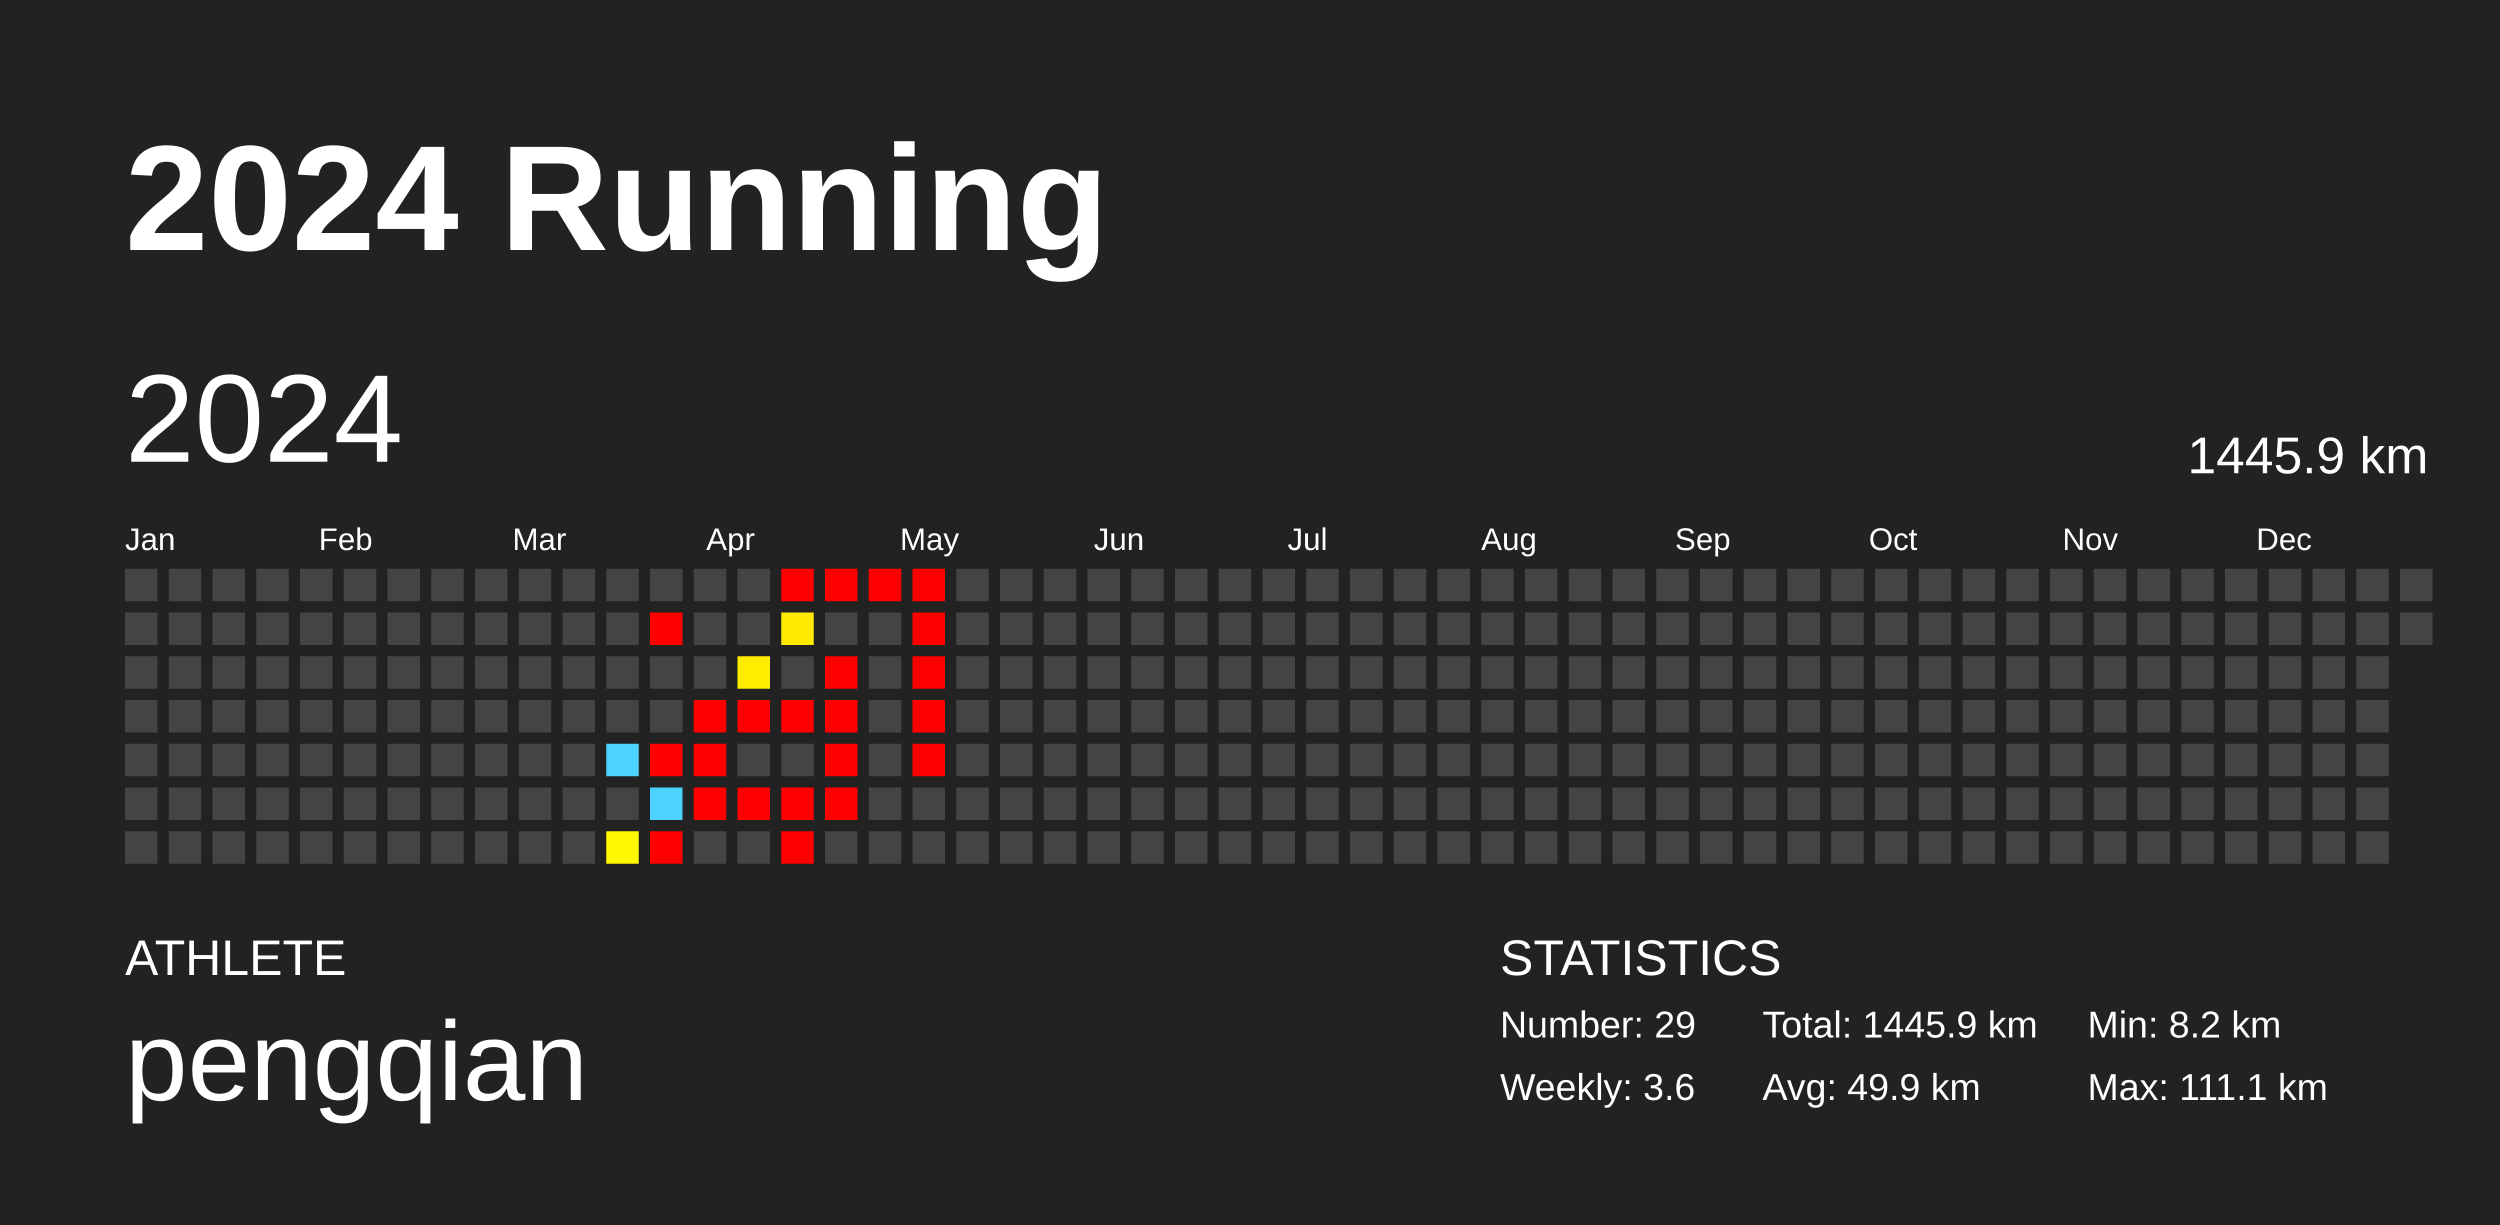
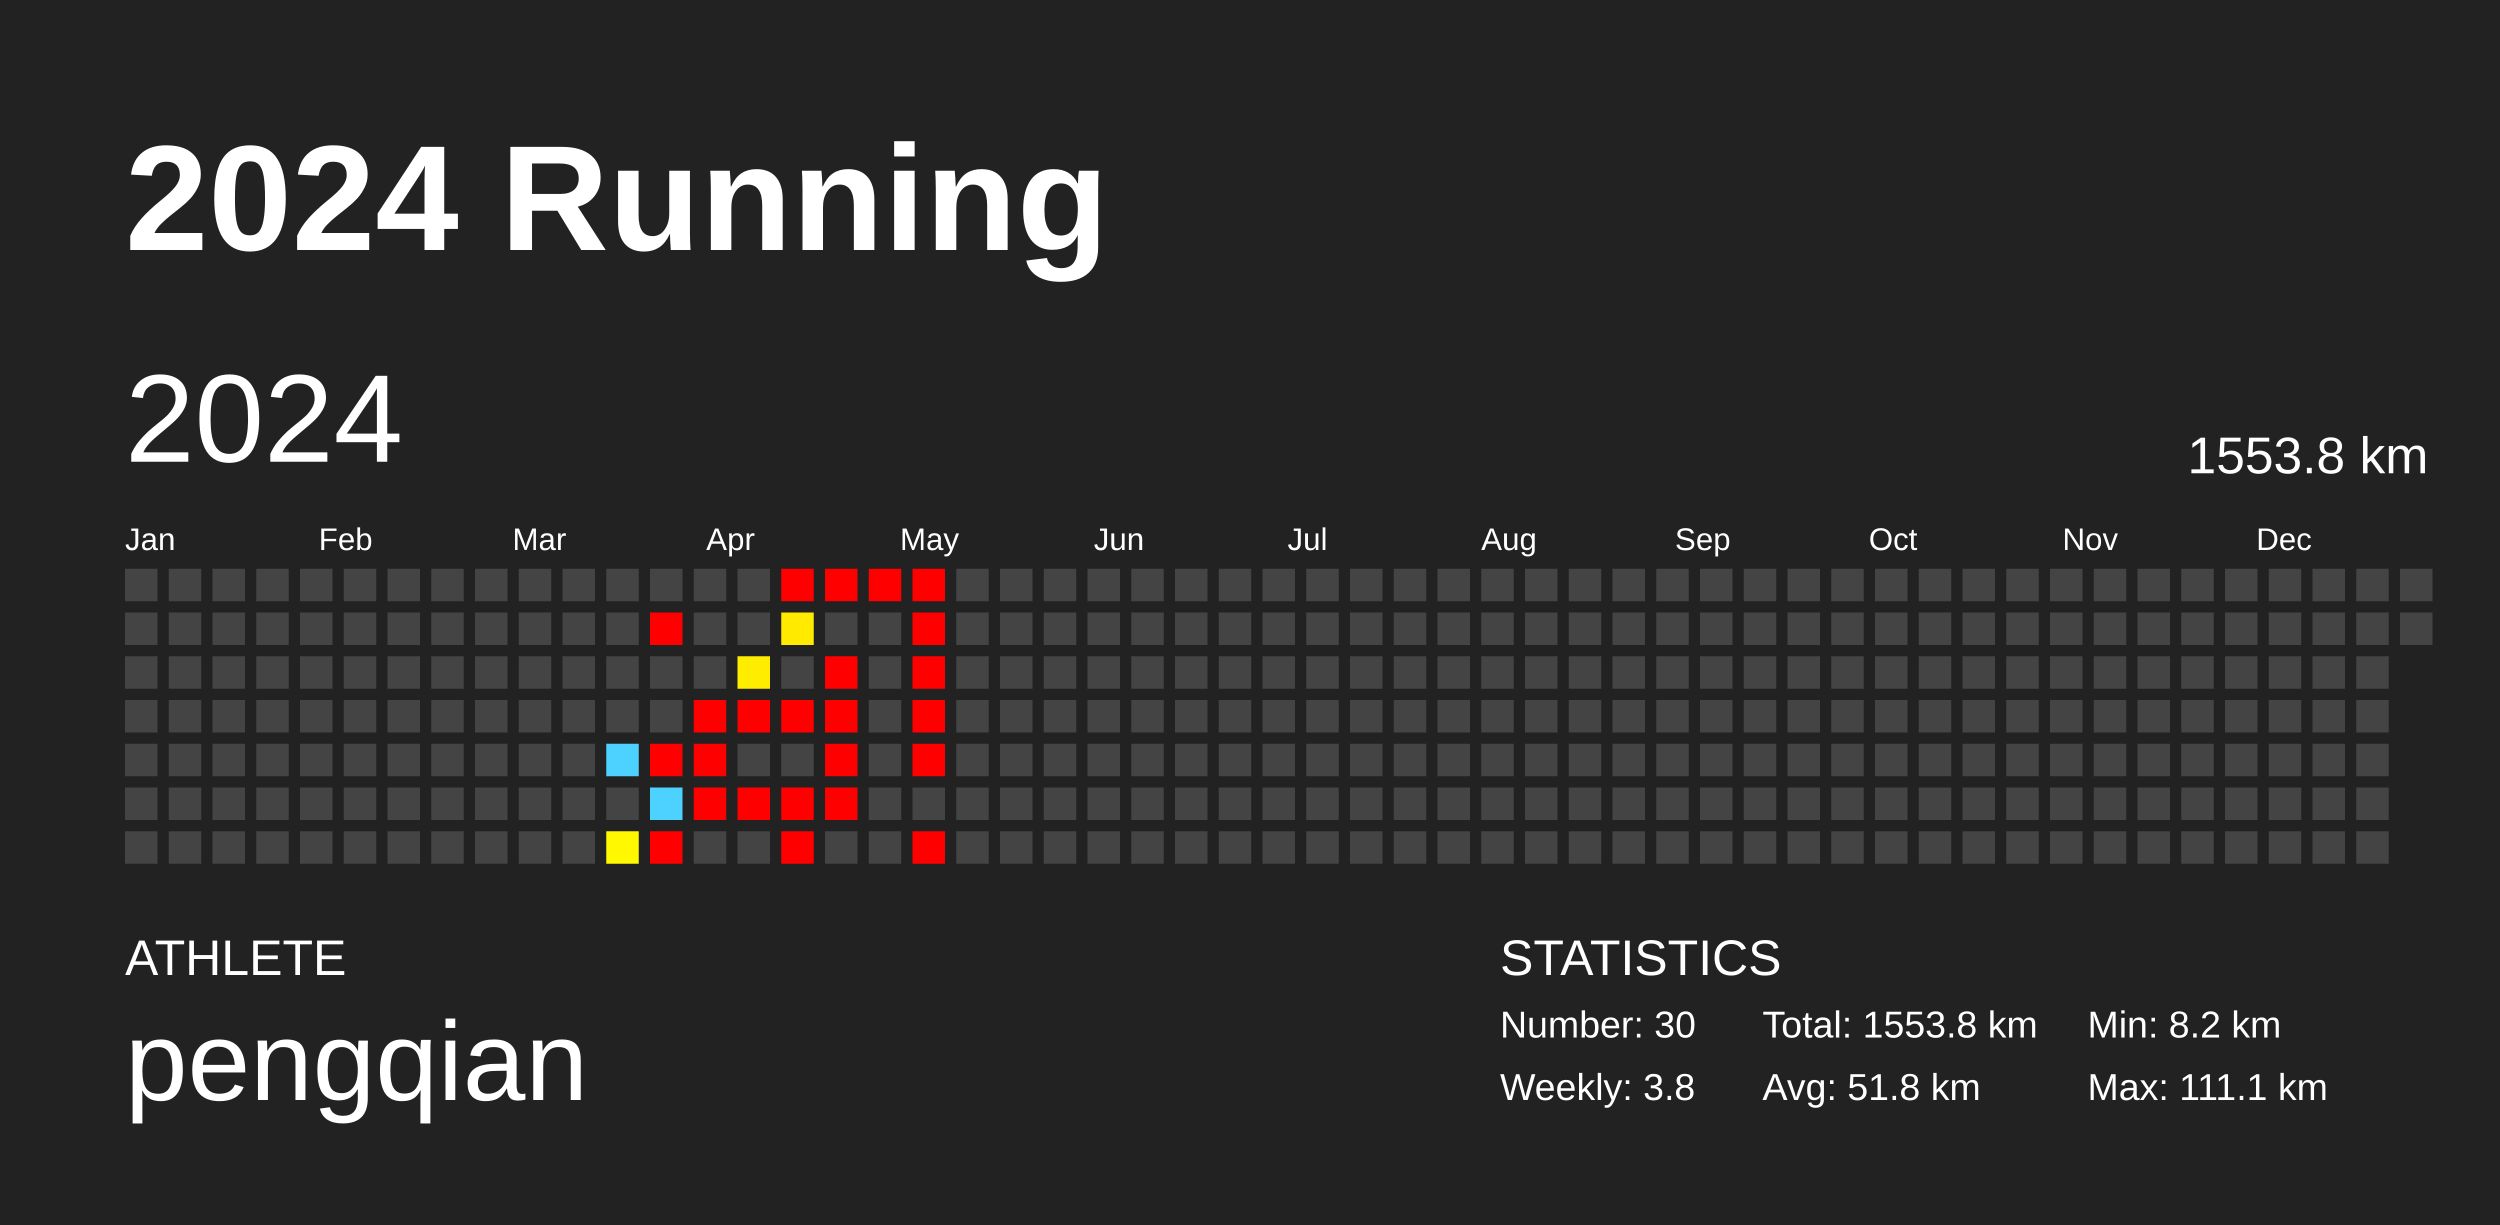
<svg xmlns="http://www.w3.org/2000/svg" baseProfile="full" height="98mm" version="1.1" viewBox="0,0,200,98" width="200mm">
  <defs />
  <rect fill="#222222" height="98" width="200" x="0" y="0" />
  <text fill="#FFFFFF" style="font-size:12px; font-family:Arial; font-weight:bold;" x="10" y="20">2024 Running</text>
  <text fill="#FFFFFF" style="font-size:4px; font-family:Arial" x="10" y="78">ATHLETE</text>
  <text fill="#FFFFFF" style="font-size:9px; font-family:Arial" x="10" y="88">pengqian</text>
  <text fill="#FFFFFF" style="font-size:4px; font-family:Arial" x="120" y="78">STATISTICS</text>
-   <text fill="#FFFFFF" style="font-size:3px; font-family:Arial" x="120" y="83">Number: 29</text>
-   <text fill="#FFFFFF" style="font-size:3px; font-family:Arial" x="120" y="88">Weekly: 3.6</text>
-   <text fill="#FFFFFF" style="font-size:3px; font-family:Arial" x="141" y="83">Total: 1445.9 km</text>
-   <text fill="#FFFFFF" style="font-size:3px; font-family:Arial" x="141" y="88">Avg: 49.9 km</text>
+   <text fill="#FFFFFF" style="font-size:3px; font-family:Arial" x="120" y="83">Number: 30</text>
+   <text fill="#FFFFFF" style="font-size:3px; font-family:Arial" x="120" y="88">Weekly: 3.8</text>
+   <text fill="#FFFFFF" style="font-size:3px; font-family:Arial" x="141" y="83">Total: 1553.8 km</text>
+   <text fill="#FFFFFF" style="font-size:3px; font-family:Arial" x="141" y="88">Avg: 51.8 km</text>
  <text fill="#FFFFFF" style="font-size:3px; font-family:Arial" x="167" y="83">Min: 8.2 km</text>
  <text fill="#FFFFFF" style="font-size:3px; font-family:Arial" x="167" y="88">Max: 111.1 km</text>
  <text dominant-baseline="hanging" fill="#FFFFFF" style="font-size:10.0px; font-family:Arial;" x="10" y="30">2024</text>
-   <text dominant-baseline="hanging" fill="#FFFFFF" style="font-size:4.125px; font-family:Arial;" x="175" y="35">1445.9 km</text>
+   <text dominant-baseline="hanging" fill="#FFFFFF" style="font-size:4.125px; font-family:Arial;" x="175" y="35">1553.8 km</text>
  <text fill="#FFFFFF" style="font-size:2.5px; font-family:Arial" x="10.0" y="44">Jan</text>
  <text fill="#FFFFFF" style="font-size:2.5px; font-family:Arial" x="25.5" y="44">Feb</text>
  <text fill="#FFFFFF" style="font-size:2.5px; font-family:Arial" x="41.0" y="44">Mar</text>
  <text fill="#FFFFFF" style="font-size:2.5px; font-family:Arial" x="56.5" y="44">Apr</text>
  <text fill="#FFFFFF" style="font-size:2.5px; font-family:Arial" x="72.0" y="44">May</text>
  <text fill="#FFFFFF" style="font-size:2.5px; font-family:Arial" x="87.5" y="44">Jun</text>
  <text fill="#FFFFFF" style="font-size:2.5px; font-family:Arial" x="103.0" y="44">Jul</text>
  <text fill="#FFFFFF" style="font-size:2.5px; font-family:Arial" x="118.5" y="44">Aug</text>
  <text fill="#FFFFFF" style="font-size:2.5px; font-family:Arial" x="134.0" y="44">Sep</text>
  <text fill="#FFFFFF" style="font-size:2.5px; font-family:Arial" x="149.5" y="44">Oct</text>
  <text fill="#FFFFFF" style="font-size:2.5px; font-family:Arial" x="165.0" y="44">Nov</text>
  <text fill="#FFFFFF" style="font-size:2.5px; font-family:Arial" x="180.5" y="44">Dec</text>
  <rect fill="#444444" height="2.6" width="2.6" x="10.0" y="45.5" />
  <rect fill="#444444" height="2.6" width="2.6" x="10.0" y="49.0" />
  <rect fill="#444444" height="2.6" width="2.6" x="10.0" y="52.5" />
  <rect fill="#444444" height="2.6" width="2.6" x="10.0" y="56.0" />
  <rect fill="#444444" height="2.6" width="2.6" x="10.0" y="59.5" />
  <rect fill="#444444" height="2.6" width="2.6" x="10.0" y="63.0" />
  <rect fill="#444444" height="2.6" width="2.6" x="10.0" y="66.5" />
  <rect fill="#444444" height="2.6" width="2.6" x="13.5" y="45.5" />
  <rect fill="#444444" height="2.6" width="2.6" x="13.5" y="49.0" />
  <rect fill="#444444" height="2.6" width="2.6" x="13.5" y="52.5" />
  <rect fill="#444444" height="2.6" width="2.6" x="13.5" y="56.0" />
  <rect fill="#444444" height="2.6" width="2.6" x="13.5" y="59.5" />
  <rect fill="#444444" height="2.6" width="2.6" x="13.5" y="63.0" />
  <rect fill="#444444" height="2.6" width="2.6" x="13.5" y="66.5" />
  <rect fill="#444444" height="2.6" width="2.6" x="17.0" y="45.5" />
  <rect fill="#444444" height="2.6" width="2.6" x="17.0" y="49.0" />
  <rect fill="#444444" height="2.6" width="2.6" x="17.0" y="52.5" />
  <rect fill="#444444" height="2.6" width="2.6" x="17.0" y="56.0" />
  <rect fill="#444444" height="2.6" width="2.6" x="17.0" y="59.5" />
  <rect fill="#444444" height="2.6" width="2.6" x="17.0" y="63.0" />
  <rect fill="#444444" height="2.6" width="2.6" x="17.0" y="66.5" />
  <rect fill="#444444" height="2.6" width="2.6" x="20.5" y="45.5" />
  <rect fill="#444444" height="2.6" width="2.6" x="20.5" y="49.0" />
  <rect fill="#444444" height="2.6" width="2.6" x="20.5" y="52.5" />
  <rect fill="#444444" height="2.6" width="2.6" x="20.5" y="56.0" />
  <rect fill="#444444" height="2.6" width="2.6" x="20.5" y="59.5" />
  <rect fill="#444444" height="2.6" width="2.6" x="20.5" y="63.0" />
  <rect fill="#444444" height="2.6" width="2.6" x="20.5" y="66.5" />
  <rect fill="#444444" height="2.6" width="2.6" x="24.0" y="45.5" />
  <rect fill="#444444" height="2.6" width="2.6" x="24.0" y="49.0" />
  <rect fill="#444444" height="2.6" width="2.6" x="24.0" y="52.5" />
  <rect fill="#444444" height="2.6" width="2.6" x="24.0" y="56.0" />
  <rect fill="#444444" height="2.6" width="2.6" x="24.0" y="59.5" />
  <rect fill="#444444" height="2.6" width="2.6" x="24.0" y="63.0" />
  <rect fill="#444444" height="2.6" width="2.6" x="24.0" y="66.5" />
  <rect fill="#444444" height="2.6" width="2.6" x="27.5" y="45.5" />
  <rect fill="#444444" height="2.6" width="2.6" x="27.5" y="49.0" />
  <rect fill="#444444" height="2.6" width="2.6" x="27.5" y="52.5" />
  <rect fill="#444444" height="2.6" width="2.6" x="27.5" y="56.0" />
  <rect fill="#444444" height="2.6" width="2.6" x="27.5" y="59.5" />
  <rect fill="#444444" height="2.6" width="2.6" x="27.5" y="63.0" />
  <rect fill="#444444" height="2.6" width="2.6" x="27.5" y="66.5" />
  <rect fill="#444444" height="2.6" width="2.6" x="31.0" y="45.5" />
  <rect fill="#444444" height="2.6" width="2.6" x="31.0" y="49.0" />
  <rect fill="#444444" height="2.6" width="2.6" x="31.0" y="52.5" />
  <rect fill="#444444" height="2.6" width="2.6" x="31.0" y="56.0" />
  <rect fill="#444444" height="2.6" width="2.6" x="31.0" y="59.5" />
  <rect fill="#444444" height="2.6" width="2.6" x="31.0" y="63.0" />
  <rect fill="#444444" height="2.6" width="2.6" x="31.0" y="66.5" />
  <rect fill="#444444" height="2.6" width="2.6" x="34.5" y="45.5" />
  <rect fill="#444444" height="2.6" width="2.6" x="34.5" y="49.0" />
  <rect fill="#444444" height="2.6" width="2.6" x="34.5" y="52.5" />
  <rect fill="#444444" height="2.6" width="2.6" x="34.5" y="56.0" />
  <rect fill="#444444" height="2.6" width="2.6" x="34.5" y="59.5" />
  <rect fill="#444444" height="2.6" width="2.6" x="34.5" y="63.0" />
  <rect fill="#444444" height="2.6" width="2.6" x="34.5" y="66.5" />
  <rect fill="#444444" height="2.6" width="2.6" x="38.0" y="45.5" />
  <rect fill="#444444" height="2.6" width="2.6" x="38.0" y="49.0" />
  <rect fill="#444444" height="2.6" width="2.6" x="38.0" y="52.5" />
  <rect fill="#444444" height="2.6" width="2.6" x="38.0" y="56.0" />
  <rect fill="#444444" height="2.6" width="2.6" x="38.0" y="59.5" />
  <rect fill="#444444" height="2.6" width="2.6" x="38.0" y="63.0" />
  <rect fill="#444444" height="2.6" width="2.6" x="38.0" y="66.5" />
  <rect fill="#444444" height="2.6" width="2.6" x="41.5" y="45.5" />
  <rect fill="#444444" height="2.6" width="2.6" x="41.5" y="49.0" />
  <rect fill="#444444" height="2.6" width="2.6" x="41.5" y="52.5" />
  <rect fill="#444444" height="2.6" width="2.6" x="41.5" y="56.0" />
  <rect fill="#444444" height="2.6" width="2.6" x="41.5" y="59.5" />
  <rect fill="#444444" height="2.6" width="2.6" x="41.5" y="63.0" />
  <rect fill="#444444" height="2.6" width="2.6" x="41.5" y="66.5" />
  <rect fill="#444444" height="2.6" width="2.6" x="45.0" y="45.5" />
  <rect fill="#444444" height="2.6" width="2.6" x="45.0" y="49.0" />
  <rect fill="#444444" height="2.6" width="2.6" x="45.0" y="52.5" />
  <rect fill="#444444" height="2.6" width="2.6" x="45.0" y="56.0" />
  <rect fill="#444444" height="2.6" width="2.6" x="45.0" y="59.5" />
  <rect fill="#444444" height="2.6" width="2.6" x="45.0" y="63.0" />
  <rect fill="#444444" height="2.6" width="2.6" x="45.0" y="66.5" />
  <rect fill="#444444" height="2.6" width="2.6" x="48.5" y="45.5" />
  <rect fill="#444444" height="2.6" width="2.6" x="48.5" y="49.0" />
  <rect fill="#444444" height="2.6" width="2.6" x="48.5" y="52.5" />
  <rect fill="#444444" height="2.6" width="2.6" x="48.5" y="56.0" />
  <rect fill="#4dd2ff" height="2.6" width="2.6" x="48.5" y="59.5" />
  <rect fill="#444444" height="2.6" width="2.6" x="48.5" y="63.0" />
  <rect fill="#fff800" height="2.6" width="2.6" x="48.5" y="66.5" />
  <rect fill="#444444" height="2.6" width="2.6" x="52.0" y="45.5" />
  <rect fill="red" height="2.6" width="2.6" x="52.0" y="49.0" />
  <rect fill="#444444" height="2.6" width="2.6" x="52.0" y="52.5" />
  <rect fill="#444444" height="2.6" width="2.6" x="52.0" y="56.0" />
  <rect fill="red" height="2.6" width="2.6" x="52.0" y="59.5" />
  <rect fill="#4dd2ff" height="2.6" width="2.6" x="52.0" y="63.0" />
  <rect fill="red" height="2.6" width="2.6" x="52.0" y="66.5" />
  <rect fill="#444444" height="2.6" width="2.6" x="55.5" y="45.5" />
  <rect fill="#444444" height="2.6" width="2.6" x="55.5" y="49.0" />
  <rect fill="#444444" height="2.6" width="2.6" x="55.5" y="52.5" />
  <rect fill="red" height="2.6" width="2.6" x="55.5" y="56.0" />
  <rect fill="red" height="2.6" width="2.6" x="55.5" y="59.5" />
  <rect fill="red" height="2.6" width="2.6" x="55.5" y="63.0" />
  <rect fill="#444444" height="2.6" width="2.6" x="55.5" y="66.5" />
  <rect fill="#444444" height="2.6" width="2.6" x="59.0" y="45.5" />
  <rect fill="#444444" height="2.6" width="2.6" x="59.0" y="49.0" />
  <rect fill="#ffed00" height="2.6" width="2.6" x="59.0" y="52.5" />
  <rect fill="red" height="2.6" width="2.6" x="59.0" y="56.0" />
  <rect fill="#444444" height="2.6" width="2.6" x="59.0" y="59.5" />
  <rect fill="red" height="2.6" width="2.6" x="59.0" y="63.0" />
  <rect fill="#444444" height="2.6" width="2.6" x="59.0" y="66.5" />
  <rect fill="red" height="2.6" width="2.6" x="62.5" y="45.5" />
  <rect fill="#ffea00" height="2.6" width="2.6" x="62.5" y="49.0" />
  <rect fill="#444444" height="2.6" width="2.6" x="62.5" y="52.5" />
  <rect fill="red" height="2.6" width="2.6" x="62.5" y="56.0" />
  <rect fill="#444444" height="2.6" width="2.6" x="62.5" y="59.5" />
  <rect fill="red" height="2.6" width="2.6" x="62.5" y="63.0" />
  <rect fill="red" height="2.6" width="2.6" x="62.5" y="66.5" />
  <rect fill="red" height="2.6" width="2.6" x="66.0" y="45.5" />
  <rect fill="#444444" height="2.6" width="2.6" x="66.0" y="49.0" />
  <rect fill="red" height="2.6" width="2.6" x="66.0" y="52.5" />
  <rect fill="red" height="2.6" width="2.6" x="66.0" y="56.0" />
  <rect fill="red" height="2.6" width="2.6" x="66.0" y="59.5" />
  <rect fill="red" height="2.6" width="2.6" x="66.0" y="63.0" />
  <rect fill="#444444" height="2.6" width="2.6" x="66.0" y="66.5" />
  <rect fill="red" height="2.6" width="2.6" x="69.5" y="45.5" />
  <rect fill="#444444" height="2.6" width="2.6" x="69.5" y="49.0" />
  <rect fill="#444444" height="2.6" width="2.6" x="69.5" y="52.5" />
  <rect fill="#444444" height="2.6" width="2.6" x="69.5" y="56.0" />
  <rect fill="#444444" height="2.6" width="2.6" x="69.5" y="59.5" />
  <rect fill="#444444" height="2.6" width="2.6" x="69.5" y="63.0" />
  <rect fill="#444444" height="2.6" width="2.6" x="69.5" y="66.5" />
  <rect fill="red" height="2.6" width="2.6" x="73.0" y="45.5" />
  <rect fill="red" height="2.6" width="2.6" x="73.0" y="49.0" />
  <rect fill="red" height="2.6" width="2.6" x="73.0" y="52.5" />
  <rect fill="red" height="2.6" width="2.6" x="73.0" y="56.0" />
  <rect fill="red" height="2.6" width="2.6" x="73.0" y="59.5" />
  <rect fill="#444444" height="2.6" width="2.6" x="73.0" y="63.0" />
-   <rect fill="#444444" height="2.6" width="2.6" x="73.0" y="66.5" />
+   <rect fill="red" height="2.6" width="2.6" x="73.0" y="66.5" />
  <rect fill="#444444" height="2.6" width="2.6" x="76.5" y="45.5" />
  <rect fill="#444444" height="2.6" width="2.6" x="76.5" y="49.0" />
  <rect fill="#444444" height="2.6" width="2.6" x="76.5" y="52.5" />
  <rect fill="#444444" height="2.6" width="2.6" x="76.5" y="56.0" />
  <rect fill="#444444" height="2.6" width="2.6" x="76.5" y="59.5" />
  <rect fill="#444444" height="2.6" width="2.6" x="76.5" y="63.0" />
  <rect fill="#444444" height="2.6" width="2.6" x="76.5" y="66.5" />
  <rect fill="#444444" height="2.6" width="2.6" x="80.0" y="45.5" />
  <rect fill="#444444" height="2.6" width="2.6" x="80.0" y="49.0" />
  <rect fill="#444444" height="2.6" width="2.6" x="80.0" y="52.5" />
  <rect fill="#444444" height="2.6" width="2.6" x="80.0" y="56.0" />
  <rect fill="#444444" height="2.6" width="2.6" x="80.0" y="59.5" />
  <rect fill="#444444" height="2.6" width="2.6" x="80.0" y="63.0" />
  <rect fill="#444444" height="2.6" width="2.6" x="80.0" y="66.5" />
  <rect fill="#444444" height="2.6" width="2.6" x="83.5" y="45.5" />
  <rect fill="#444444" height="2.6" width="2.6" x="83.5" y="49.0" />
  <rect fill="#444444" height="2.6" width="2.6" x="83.5" y="52.5" />
  <rect fill="#444444" height="2.6" width="2.6" x="83.5" y="56.0" />
  <rect fill="#444444" height="2.6" width="2.6" x="83.5" y="59.5" />
  <rect fill="#444444" height="2.6" width="2.6" x="83.5" y="63.0" />
  <rect fill="#444444" height="2.6" width="2.6" x="83.5" y="66.5" />
  <rect fill="#444444" height="2.6" width="2.6" x="87.0" y="45.5" />
  <rect fill="#444444" height="2.6" width="2.6" x="87.0" y="49.0" />
  <rect fill="#444444" height="2.6" width="2.6" x="87.0" y="52.5" />
  <rect fill="#444444" height="2.6" width="2.6" x="87.0" y="56.0" />
  <rect fill="#444444" height="2.6" width="2.6" x="87.0" y="59.5" />
  <rect fill="#444444" height="2.6" width="2.6" x="87.0" y="63.0" />
  <rect fill="#444444" height="2.6" width="2.6" x="87.0" y="66.5" />
  <rect fill="#444444" height="2.6" width="2.6" x="90.5" y="45.5" />
  <rect fill="#444444" height="2.6" width="2.6" x="90.5" y="49.0" />
  <rect fill="#444444" height="2.6" width="2.6" x="90.5" y="52.5" />
  <rect fill="#444444" height="2.6" width="2.6" x="90.5" y="56.0" />
  <rect fill="#444444" height="2.6" width="2.6" x="90.5" y="59.5" />
  <rect fill="#444444" height="2.6" width="2.6" x="90.5" y="63.0" />
  <rect fill="#444444" height="2.6" width="2.6" x="90.5" y="66.5" />
  <rect fill="#444444" height="2.6" width="2.6" x="94.0" y="45.5" />
  <rect fill="#444444" height="2.6" width="2.6" x="94.0" y="49.0" />
  <rect fill="#444444" height="2.6" width="2.6" x="94.0" y="52.5" />
  <rect fill="#444444" height="2.6" width="2.6" x="94.0" y="56.0" />
  <rect fill="#444444" height="2.6" width="2.6" x="94.0" y="59.5" />
  <rect fill="#444444" height="2.6" width="2.6" x="94.0" y="63.0" />
  <rect fill="#444444" height="2.6" width="2.6" x="94.0" y="66.5" />
  <rect fill="#444444" height="2.6" width="2.6" x="97.5" y="45.5" />
  <rect fill="#444444" height="2.6" width="2.6" x="97.5" y="49.0" />
  <rect fill="#444444" height="2.6" width="2.6" x="97.5" y="52.5" />
  <rect fill="#444444" height="2.6" width="2.6" x="97.5" y="56.0" />
  <rect fill="#444444" height="2.6" width="2.6" x="97.5" y="59.5" />
  <rect fill="#444444" height="2.6" width="2.6" x="97.5" y="63.0" />
  <rect fill="#444444" height="2.6" width="2.6" x="97.5" y="66.5" />
  <rect fill="#444444" height="2.6" width="2.6" x="101.0" y="45.5" />
  <rect fill="#444444" height="2.6" width="2.6" x="101.0" y="49.0" />
  <rect fill="#444444" height="2.6" width="2.6" x="101.0" y="52.5" />
  <rect fill="#444444" height="2.6" width="2.6" x="101.0" y="56.0" />
  <rect fill="#444444" height="2.6" width="2.6" x="101.0" y="59.5" />
  <rect fill="#444444" height="2.6" width="2.6" x="101.0" y="63.0" />
  <rect fill="#444444" height="2.6" width="2.6" x="101.0" y="66.5" />
  <rect fill="#444444" height="2.6" width="2.6" x="104.5" y="45.5" />
  <rect fill="#444444" height="2.6" width="2.6" x="104.5" y="49.0" />
  <rect fill="#444444" height="2.6" width="2.6" x="104.5" y="52.5" />
  <rect fill="#444444" height="2.6" width="2.6" x="104.5" y="56.0" />
  <rect fill="#444444" height="2.6" width="2.6" x="104.5" y="59.5" />
  <rect fill="#444444" height="2.6" width="2.6" x="104.5" y="63.0" />
  <rect fill="#444444" height="2.6" width="2.6" x="104.5" y="66.5" />
  <rect fill="#444444" height="2.6" width="2.6" x="108.0" y="45.5" />
  <rect fill="#444444" height="2.6" width="2.6" x="108.0" y="49.0" />
  <rect fill="#444444" height="2.6" width="2.6" x="108.0" y="52.5" />
  <rect fill="#444444" height="2.6" width="2.6" x="108.0" y="56.0" />
  <rect fill="#444444" height="2.6" width="2.6" x="108.0" y="59.5" />
  <rect fill="#444444" height="2.6" width="2.6" x="108.0" y="63.0" />
  <rect fill="#444444" height="2.6" width="2.6" x="108.0" y="66.5" />
  <rect fill="#444444" height="2.6" width="2.6" x="111.5" y="45.5" />
  <rect fill="#444444" height="2.6" width="2.6" x="111.5" y="49.0" />
  <rect fill="#444444" height="2.6" width="2.6" x="111.5" y="52.5" />
  <rect fill="#444444" height="2.6" width="2.6" x="111.5" y="56.0" />
  <rect fill="#444444" height="2.6" width="2.6" x="111.5" y="59.5" />
  <rect fill="#444444" height="2.6" width="2.6" x="111.5" y="63.0" />
  <rect fill="#444444" height="2.6" width="2.6" x="111.5" y="66.5" />
  <rect fill="#444444" height="2.6" width="2.6" x="115.0" y="45.5" />
  <rect fill="#444444" height="2.6" width="2.6" x="115.0" y="49.0" />
  <rect fill="#444444" height="2.6" width="2.6" x="115.0" y="52.5" />
  <rect fill="#444444" height="2.6" width="2.6" x="115.0" y="56.0" />
  <rect fill="#444444" height="2.6" width="2.6" x="115.0" y="59.5" />
  <rect fill="#444444" height="2.6" width="2.6" x="115.0" y="63.0" />
  <rect fill="#444444" height="2.6" width="2.6" x="115.0" y="66.5" />
  <rect fill="#444444" height="2.6" width="2.6" x="118.5" y="45.5" />
  <rect fill="#444444" height="2.6" width="2.6" x="118.5" y="49.0" />
  <rect fill="#444444" height="2.6" width="2.6" x="118.5" y="52.5" />
  <rect fill="#444444" height="2.6" width="2.6" x="118.5" y="56.0" />
  <rect fill="#444444" height="2.6" width="2.6" x="118.5" y="59.5" />
  <rect fill="#444444" height="2.6" width="2.6" x="118.5" y="63.0" />
  <rect fill="#444444" height="2.6" width="2.6" x="118.5" y="66.5" />
  <rect fill="#444444" height="2.6" width="2.6" x="122.0" y="45.5" />
  <rect fill="#444444" height="2.6" width="2.6" x="122.0" y="49.0" />
  <rect fill="#444444" height="2.6" width="2.6" x="122.0" y="52.5" />
  <rect fill="#444444" height="2.6" width="2.6" x="122.0" y="56.0" />
  <rect fill="#444444" height="2.6" width="2.6" x="122.0" y="59.5" />
  <rect fill="#444444" height="2.6" width="2.6" x="122.0" y="63.0" />
  <rect fill="#444444" height="2.6" width="2.6" x="122.0" y="66.5" />
  <rect fill="#444444" height="2.6" width="2.6" x="125.5" y="45.5" />
  <rect fill="#444444" height="2.6" width="2.6" x="125.5" y="49.0" />
  <rect fill="#444444" height="2.6" width="2.6" x="125.5" y="52.5" />
  <rect fill="#444444" height="2.6" width="2.6" x="125.5" y="56.0" />
  <rect fill="#444444" height="2.6" width="2.6" x="125.5" y="59.5" />
  <rect fill="#444444" height="2.6" width="2.6" x="125.5" y="63.0" />
  <rect fill="#444444" height="2.6" width="2.6" x="125.5" y="66.5" />
  <rect fill="#444444" height="2.6" width="2.6" x="129.0" y="45.5" />
  <rect fill="#444444" height="2.6" width="2.6" x="129.0" y="49.0" />
  <rect fill="#444444" height="2.6" width="2.6" x="129.0" y="52.5" />
  <rect fill="#444444" height="2.6" width="2.6" x="129.0" y="56.0" />
  <rect fill="#444444" height="2.6" width="2.6" x="129.0" y="59.5" />
  <rect fill="#444444" height="2.6" width="2.6" x="129.0" y="63.0" />
  <rect fill="#444444" height="2.6" width="2.6" x="129.0" y="66.5" />
  <rect fill="#444444" height="2.6" width="2.6" x="132.5" y="45.5" />
  <rect fill="#444444" height="2.6" width="2.6" x="132.5" y="49.0" />
  <rect fill="#444444" height="2.6" width="2.6" x="132.5" y="52.5" />
  <rect fill="#444444" height="2.6" width="2.6" x="132.5" y="56.0" />
  <rect fill="#444444" height="2.6" width="2.6" x="132.5" y="59.5" />
  <rect fill="#444444" height="2.6" width="2.6" x="132.5" y="63.0" />
  <rect fill="#444444" height="2.6" width="2.6" x="132.5" y="66.5" />
  <rect fill="#444444" height="2.6" width="2.6" x="136.0" y="45.5" />
  <rect fill="#444444" height="2.6" width="2.6" x="136.0" y="49.0" />
  <rect fill="#444444" height="2.6" width="2.6" x="136.0" y="52.5" />
  <rect fill="#444444" height="2.6" width="2.6" x="136.0" y="56.0" />
  <rect fill="#444444" height="2.6" width="2.6" x="136.0" y="59.5" />
  <rect fill="#444444" height="2.6" width="2.6" x="136.0" y="63.0" />
  <rect fill="#444444" height="2.6" width="2.6" x="136.0" y="66.5" />
  <rect fill="#444444" height="2.6" width="2.6" x="139.5" y="45.5" />
  <rect fill="#444444" height="2.6" width="2.6" x="139.5" y="49.0" />
  <rect fill="#444444" height="2.6" width="2.6" x="139.5" y="52.5" />
  <rect fill="#444444" height="2.6" width="2.6" x="139.5" y="56.0" />
  <rect fill="#444444" height="2.6" width="2.6" x="139.5" y="59.5" />
  <rect fill="#444444" height="2.6" width="2.6" x="139.5" y="63.0" />
  <rect fill="#444444" height="2.6" width="2.6" x="139.5" y="66.5" />
  <rect fill="#444444" height="2.6" width="2.6" x="143.0" y="45.5" />
  <rect fill="#444444" height="2.6" width="2.6" x="143.0" y="49.0" />
  <rect fill="#444444" height="2.6" width="2.6" x="143.0" y="52.5" />
  <rect fill="#444444" height="2.6" width="2.6" x="143.0" y="56.0" />
  <rect fill="#444444" height="2.6" width="2.6" x="143.0" y="59.5" />
  <rect fill="#444444" height="2.6" width="2.6" x="143.0" y="63.0" />
  <rect fill="#444444" height="2.6" width="2.6" x="143.0" y="66.5" />
  <rect fill="#444444" height="2.6" width="2.6" x="146.5" y="45.5" />
  <rect fill="#444444" height="2.6" width="2.6" x="146.5" y="49.0" />
  <rect fill="#444444" height="2.6" width="2.6" x="146.5" y="52.5" />
  <rect fill="#444444" height="2.6" width="2.6" x="146.5" y="56.0" />
  <rect fill="#444444" height="2.6" width="2.6" x="146.5" y="59.5" />
  <rect fill="#444444" height="2.6" width="2.6" x="146.5" y="63.0" />
  <rect fill="#444444" height="2.6" width="2.6" x="146.5" y="66.5" />
  <rect fill="#444444" height="2.6" width="2.6" x="150.0" y="45.5" />
  <rect fill="#444444" height="2.6" width="2.6" x="150.0" y="49.0" />
  <rect fill="#444444" height="2.6" width="2.6" x="150.0" y="52.5" />
  <rect fill="#444444" height="2.6" width="2.6" x="150.0" y="56.0" />
  <rect fill="#444444" height="2.6" width="2.6" x="150.0" y="59.5" />
  <rect fill="#444444" height="2.6" width="2.6" x="150.0" y="63.0" />
  <rect fill="#444444" height="2.6" width="2.6" x="150.0" y="66.5" />
  <rect fill="#444444" height="2.6" width="2.6" x="153.5" y="45.5" />
  <rect fill="#444444" height="2.6" width="2.6" x="153.5" y="49.0" />
  <rect fill="#444444" height="2.6" width="2.6" x="153.5" y="52.5" />
  <rect fill="#444444" height="2.6" width="2.6" x="153.5" y="56.0" />
  <rect fill="#444444" height="2.6" width="2.6" x="153.5" y="59.5" />
  <rect fill="#444444" height="2.6" width="2.6" x="153.5" y="63.0" />
  <rect fill="#444444" height="2.6" width="2.6" x="153.5" y="66.5" />
  <rect fill="#444444" height="2.6" width="2.6" x="157.0" y="45.5" />
  <rect fill="#444444" height="2.6" width="2.6" x="157.0" y="49.0" />
  <rect fill="#444444" height="2.6" width="2.6" x="157.0" y="52.5" />
  <rect fill="#444444" height="2.6" width="2.6" x="157.0" y="56.0" />
  <rect fill="#444444" height="2.6" width="2.6" x="157.0" y="59.5" />
  <rect fill="#444444" height="2.6" width="2.6" x="157.0" y="63.0" />
  <rect fill="#444444" height="2.6" width="2.6" x="157.0" y="66.5" />
  <rect fill="#444444" height="2.6" width="2.6" x="160.5" y="45.5" />
  <rect fill="#444444" height="2.6" width="2.6" x="160.5" y="49.0" />
  <rect fill="#444444" height="2.6" width="2.6" x="160.5" y="52.5" />
  <rect fill="#444444" height="2.6" width="2.6" x="160.5" y="56.0" />
  <rect fill="#444444" height="2.6" width="2.6" x="160.5" y="59.5" />
  <rect fill="#444444" height="2.6" width="2.6" x="160.5" y="63.0" />
  <rect fill="#444444" height="2.6" width="2.6" x="160.5" y="66.5" />
  <rect fill="#444444" height="2.6" width="2.6" x="164.0" y="45.5" />
  <rect fill="#444444" height="2.6" width="2.6" x="164.0" y="49.0" />
  <rect fill="#444444" height="2.6" width="2.6" x="164.0" y="52.5" />
  <rect fill="#444444" height="2.6" width="2.6" x="164.0" y="56.0" />
  <rect fill="#444444" height="2.6" width="2.6" x="164.0" y="59.5" />
  <rect fill="#444444" height="2.6" width="2.6" x="164.0" y="63.0" />
  <rect fill="#444444" height="2.6" width="2.6" x="164.0" y="66.5" />
  <rect fill="#444444" height="2.6" width="2.6" x="167.5" y="45.5" />
  <rect fill="#444444" height="2.6" width="2.6" x="167.5" y="49.0" />
  <rect fill="#444444" height="2.6" width="2.6" x="167.5" y="52.5" />
  <rect fill="#444444" height="2.6" width="2.6" x="167.5" y="56.0" />
  <rect fill="#444444" height="2.6" width="2.6" x="167.5" y="59.5" />
  <rect fill="#444444" height="2.6" width="2.6" x="167.5" y="63.0" />
  <rect fill="#444444" height="2.6" width="2.6" x="167.5" y="66.5" />
  <rect fill="#444444" height="2.6" width="2.6" x="171.0" y="45.5" />
  <rect fill="#444444" height="2.6" width="2.6" x="171.0" y="49.0" />
  <rect fill="#444444" height="2.6" width="2.6" x="171.0" y="52.5" />
  <rect fill="#444444" height="2.6" width="2.6" x="171.0" y="56.0" />
  <rect fill="#444444" height="2.6" width="2.6" x="171.0" y="59.5" />
  <rect fill="#444444" height="2.6" width="2.6" x="171.0" y="63.0" />
  <rect fill="#444444" height="2.6" width="2.6" x="171.0" y="66.5" />
  <rect fill="#444444" height="2.6" width="2.6" x="174.5" y="45.5" />
  <rect fill="#444444" height="2.6" width="2.6" x="174.5" y="49.0" />
  <rect fill="#444444" height="2.6" width="2.6" x="174.5" y="52.5" />
  <rect fill="#444444" height="2.6" width="2.6" x="174.5" y="56.0" />
  <rect fill="#444444" height="2.6" width="2.6" x="174.5" y="59.5" />
  <rect fill="#444444" height="2.6" width="2.6" x="174.5" y="63.0" />
  <rect fill="#444444" height="2.6" width="2.6" x="174.5" y="66.5" />
  <rect fill="#444444" height="2.6" width="2.6" x="178.0" y="45.5" />
  <rect fill="#444444" height="2.6" width="2.6" x="178.0" y="49.0" />
  <rect fill="#444444" height="2.6" width="2.6" x="178.0" y="52.5" />
  <rect fill="#444444" height="2.6" width="2.6" x="178.0" y="56.0" />
  <rect fill="#444444" height="2.6" width="2.6" x="178.0" y="59.5" />
  <rect fill="#444444" height="2.6" width="2.6" x="178.0" y="63.0" />
  <rect fill="#444444" height="2.6" width="2.6" x="178.0" y="66.5" />
  <rect fill="#444444" height="2.6" width="2.6" x="181.5" y="45.5" />
  <rect fill="#444444" height="2.6" width="2.6" x="181.5" y="49.0" />
  <rect fill="#444444" height="2.6" width="2.6" x="181.5" y="52.5" />
  <rect fill="#444444" height="2.6" width="2.6" x="181.5" y="56.0" />
  <rect fill="#444444" height="2.6" width="2.6" x="181.5" y="59.5" />
  <rect fill="#444444" height="2.6" width="2.6" x="181.5" y="63.0" />
  <rect fill="#444444" height="2.6" width="2.6" x="181.5" y="66.5" />
  <rect fill="#444444" height="2.6" width="2.6" x="185.0" y="45.5" />
  <rect fill="#444444" height="2.6" width="2.6" x="185.0" y="49.0" />
  <rect fill="#444444" height="2.6" width="2.6" x="185.0" y="52.5" />
  <rect fill="#444444" height="2.6" width="2.6" x="185.0" y="56.0" />
  <rect fill="#444444" height="2.6" width="2.6" x="185.0" y="59.5" />
  <rect fill="#444444" height="2.6" width="2.6" x="185.0" y="63.0" />
  <rect fill="#444444" height="2.6" width="2.6" x="185.0" y="66.5" />
  <rect fill="#444444" height="2.6" width="2.6" x="188.5" y="45.5" />
  <rect fill="#444444" height="2.6" width="2.6" x="188.5" y="49.0" />
  <rect fill="#444444" height="2.6" width="2.6" x="188.5" y="52.5" />
  <rect fill="#444444" height="2.6" width="2.6" x="188.5" y="56.0" />
  <rect fill="#444444" height="2.6" width="2.6" x="188.5" y="59.5" />
  <rect fill="#444444" height="2.6" width="2.6" x="188.5" y="63.0" />
  <rect fill="#444444" height="2.6" width="2.6" x="188.5" y="66.5" />
  <rect fill="#444444" height="2.6" width="2.6" x="192.0" y="45.5" />
  <rect fill="#444444" height="2.6" width="2.6" x="192.0" y="49.0" />
</svg>
